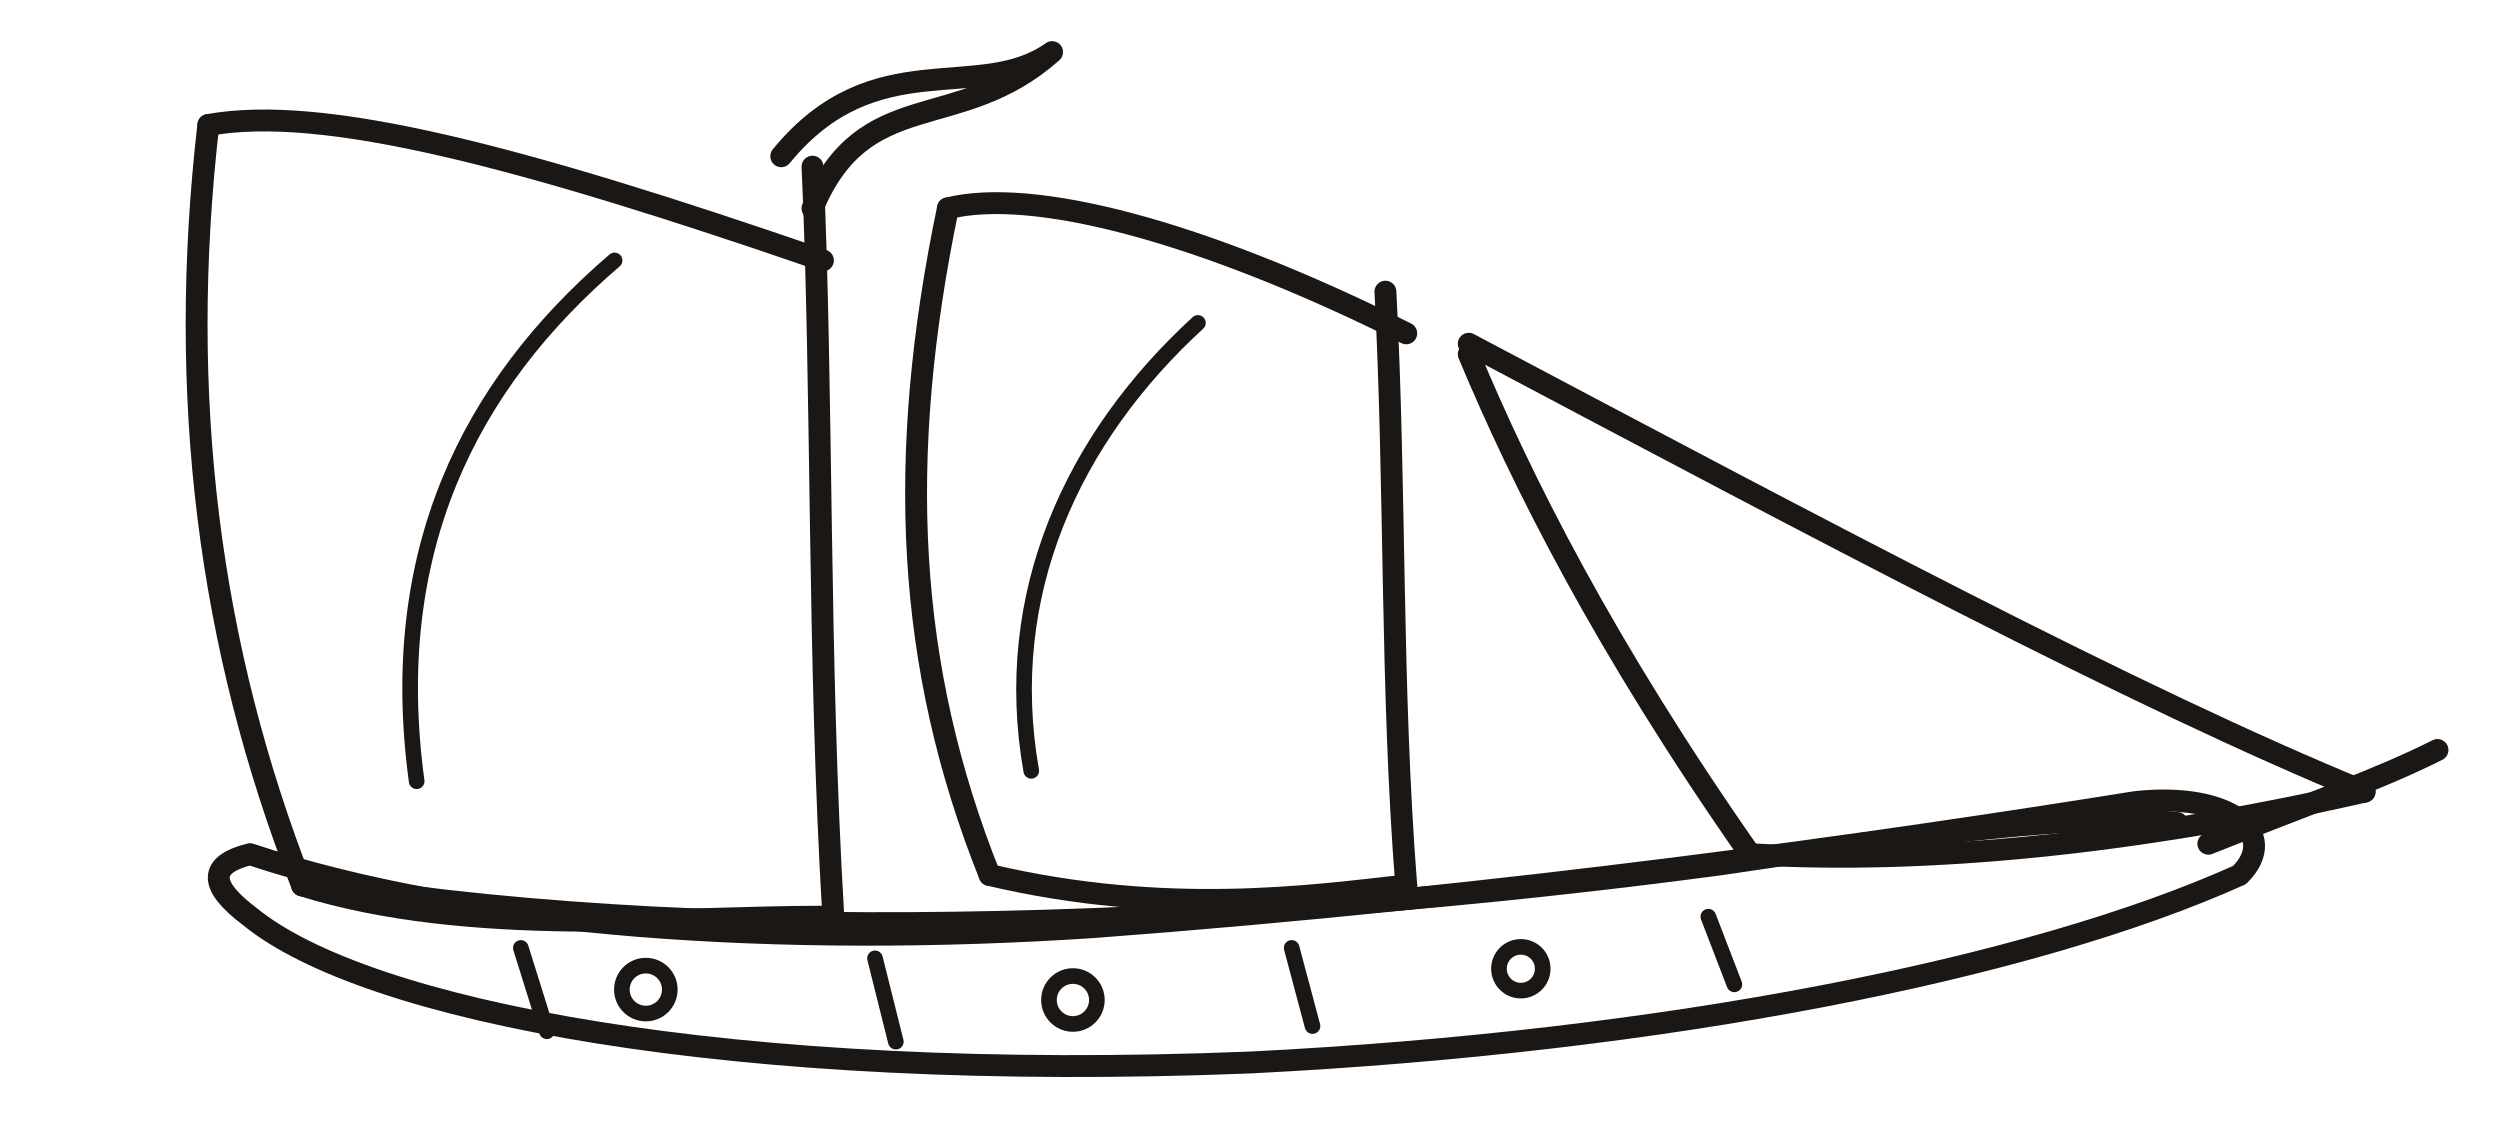
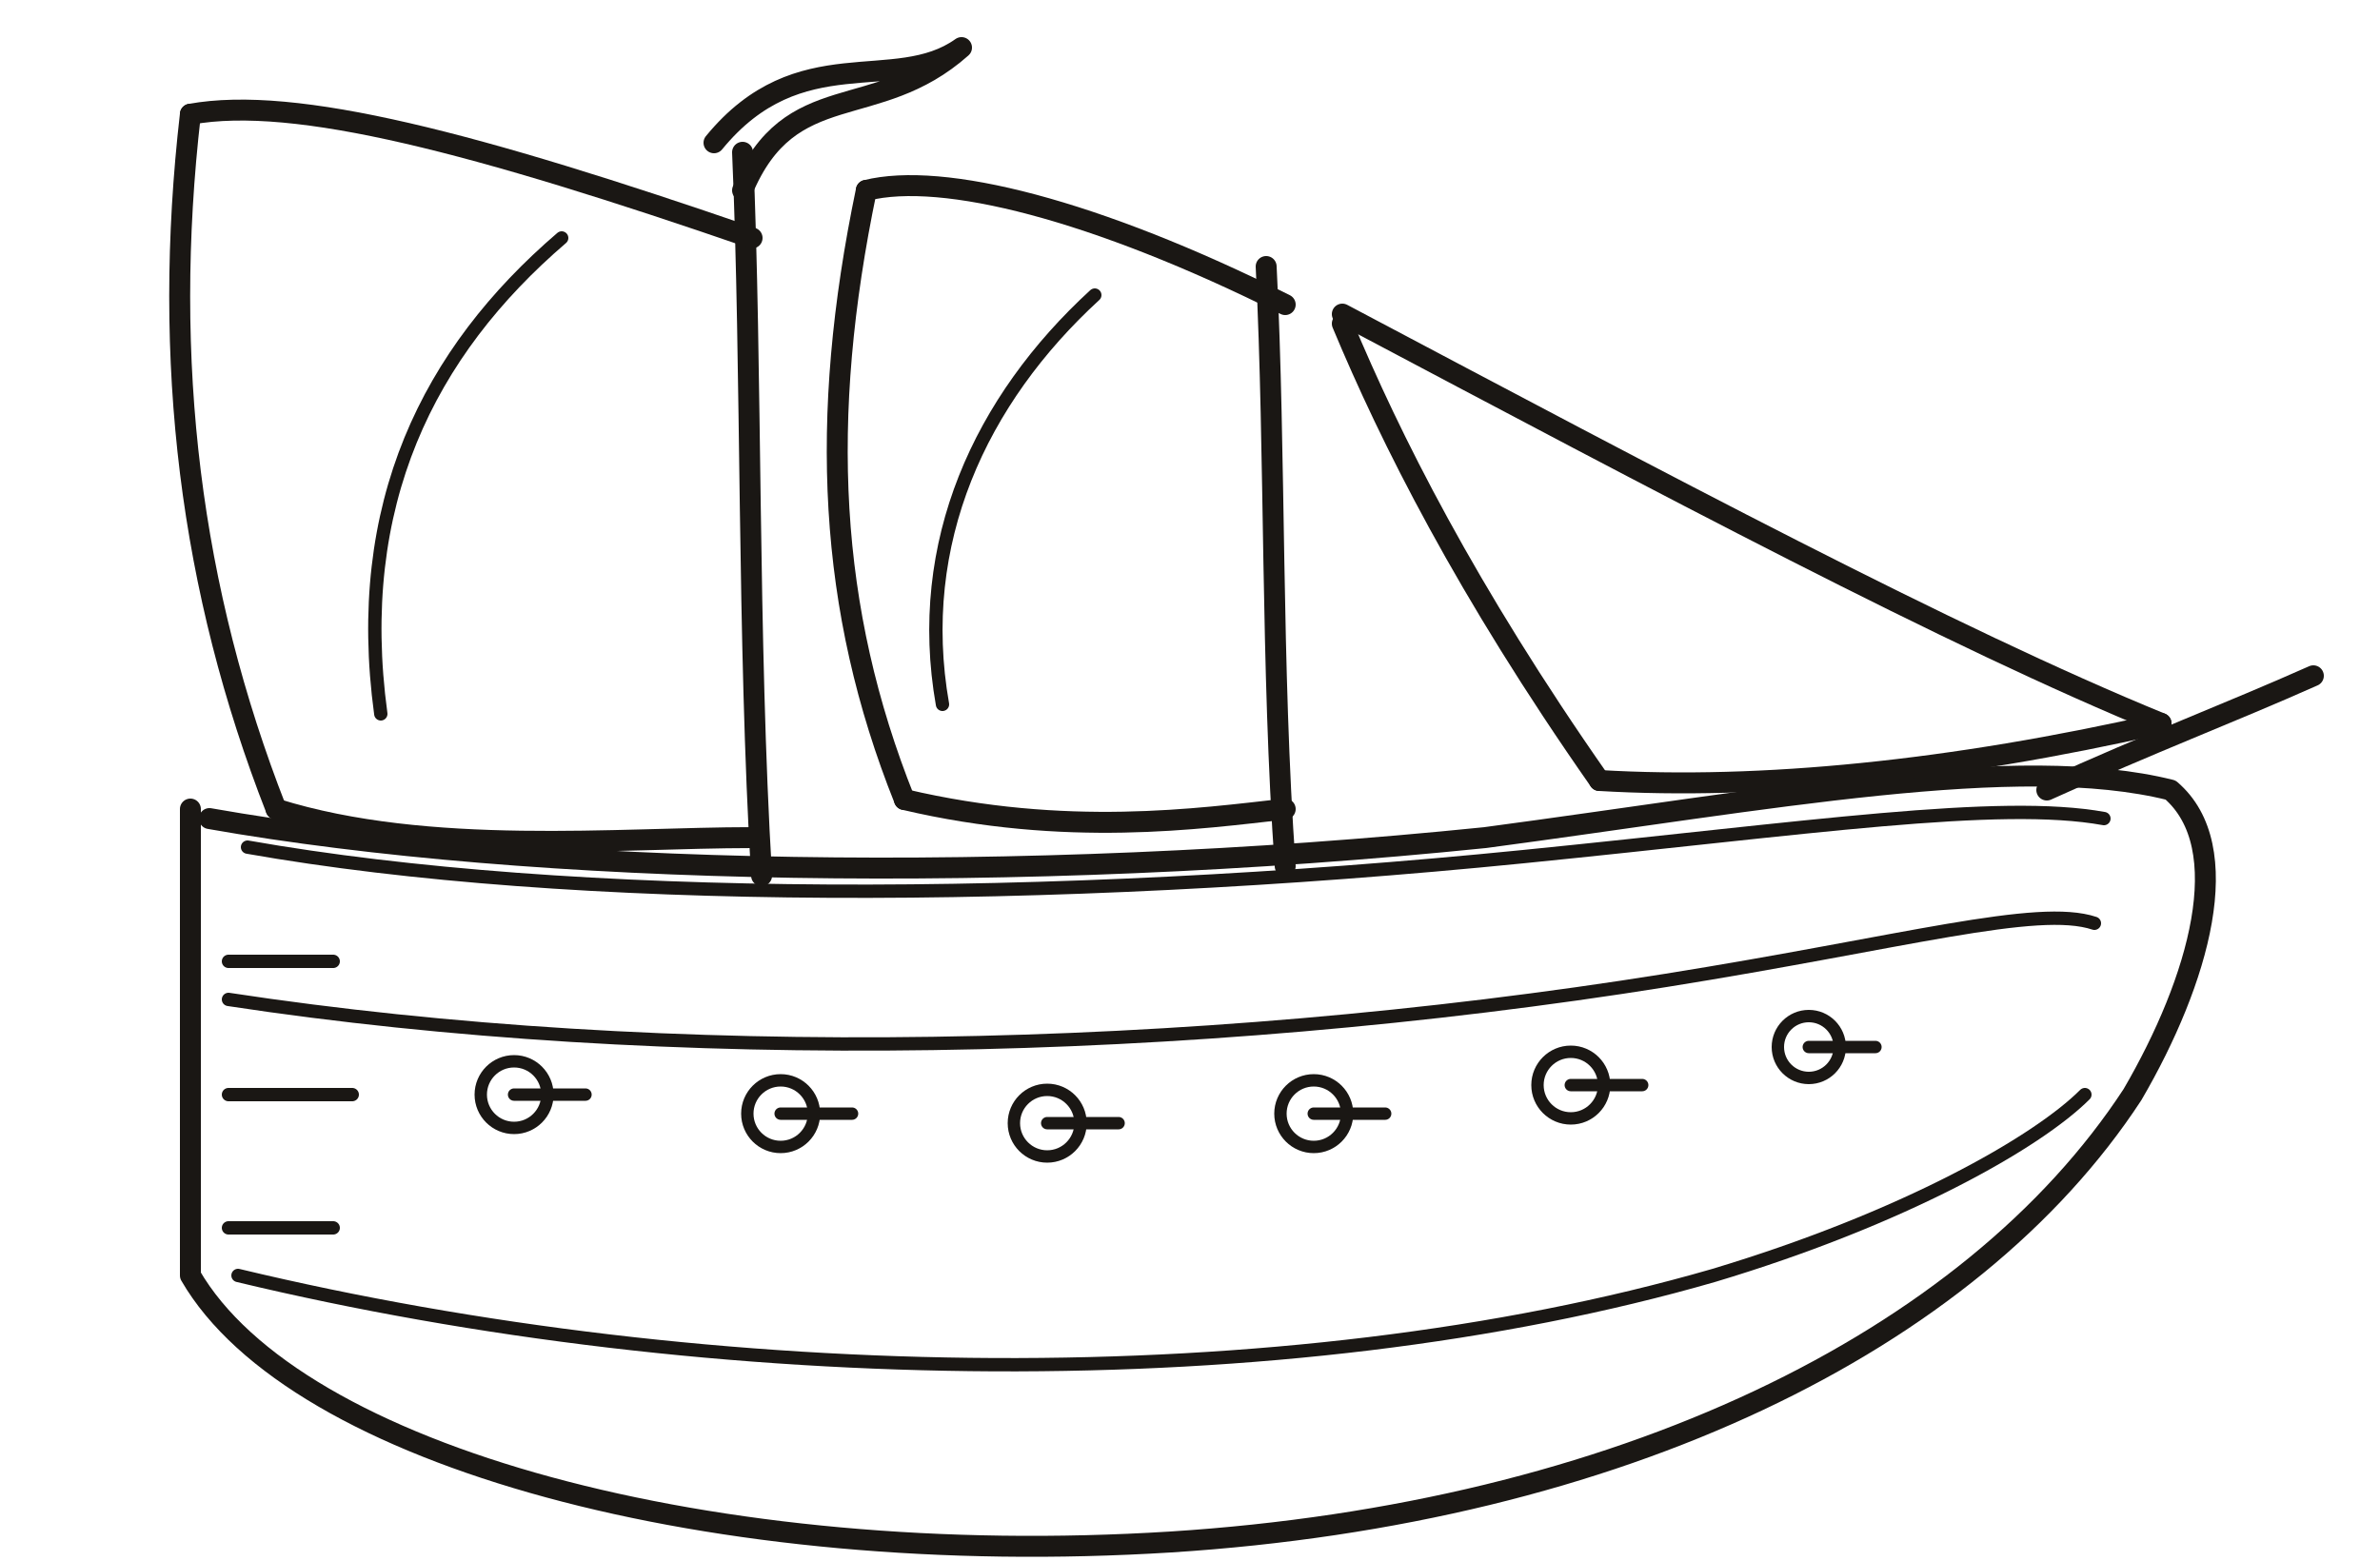
- <svg xmlns="http://www.w3.org/2000/svg" viewBox="0 -54 480 220" fill="none" stroke="#1a1714" stroke-linecap="round" stroke-linejoin="round">
-   <g stroke-width="3">
+ <svg xmlns="http://www.w3.org/2000/svg" viewBox="0 -54 500 328" fill="none" stroke="#1a1714" stroke-linecap="round" stroke-linejoin="round">
+   <g stroke-width="2.8">
    <path d="M118 -4C90 20 74 52 80 96" />
    <path d="M230 8C206 30 192 60 198 94" />
-     <path d="M100 128l5 16M168 130l4 16M248 128l4 15M328 122l5 13" />
-     <circle cx="124" cy="136" r="4.6" />
-     <circle cx="206" cy="138" r="4.6" />
-     <circle cx="292" cy="132" r="4.2" />
+     <path d="M52 124C120 136 220 136 320 126C380 120 420 114 442 118" />
+     <path d="M48 156C140 170 250 168 350 152C400 144 428 136 440 140" />
+     <path d="M50 214C150 238 270 240 360 214C400 202 428 186 438 176" />
+     <path d="M48 148h22M48 176h26M48 204h22" />
+     <g stroke-width="2.6">
+       <circle cx="108" cy="176" r="7" />
+       <path d="M108 176h15" />
+       <circle cx="164" cy="180" r="7" />
+       <path d="M164 180h15" />
+       <circle cx="220" cy="182" r="7" />
+       <path d="M220 182h15" />
+       <circle cx="276" cy="180" r="7" />
+       <path d="M276 180h15" />
+       <circle cx="330" cy="174" r="7" />
+       <path d="M330 174h15" />
+       <circle cx="380" cy="166" r="6.5" />
+       <path d="M380 166h14" />
+     </g>
  </g>
-   <g stroke-width="4.2">
-     <path d="M48 110C90 124 150 128 210 124C290 118 360 108 410 100C428 98 438 106 430 114C390 132 320 146 240 150C140 154 70 140 48 122C40 116 40 112 48 110" />
-     <path d="M64 116C140 128 240 124 330 112C370 106 400 102 418 104" />
-     <path d="M156 -22C158 22 157 72 160 122" />
+   <g stroke-width="4.4">
+     <path d="M40 116L40 214C62 252 150 276 246 270C340 264 414 228 448 176C462 152 470 124 456 112C424 104 372 114 312 122C214 132 112 130 44 118" />
+     <path d="M156 -22C158 24 157 80 160 130" />
    <path d="M150 -24C168 -46 188 -34 202 -44C184 -28 166 -38 156 -14" />
    <path d="M158 -4C100 -24 62 -34 40 -30" />
    <path d="M40 -30C34 22 40 70 58 116" />
    <path d="M58 116C90 126 130 122 158 122" />
-     <path d="M266 2C268 40 267 78 270 116" />
+     <path d="M266 2C268 42 267 86 270 128" />
    <path d="M270 10C230 -10 198 -18 182 -14" />
    <path d="M182 -14C172 34 174 74 190 114" />
    <path d="M190 114C224 122 252 118 270 116" />
-     <path d="M424 108C444 100 456 96 468 90" />
+     <path d="M430 112C452 102 468 96 486 88" />
    <path d="M282 12C350 48 410 80 454 98" />
    <path d="M454 98C410 108 370 112 336 110" />
    <path d="M336 110C308 70 292 38 282 14" />
  </g>
</svg>
